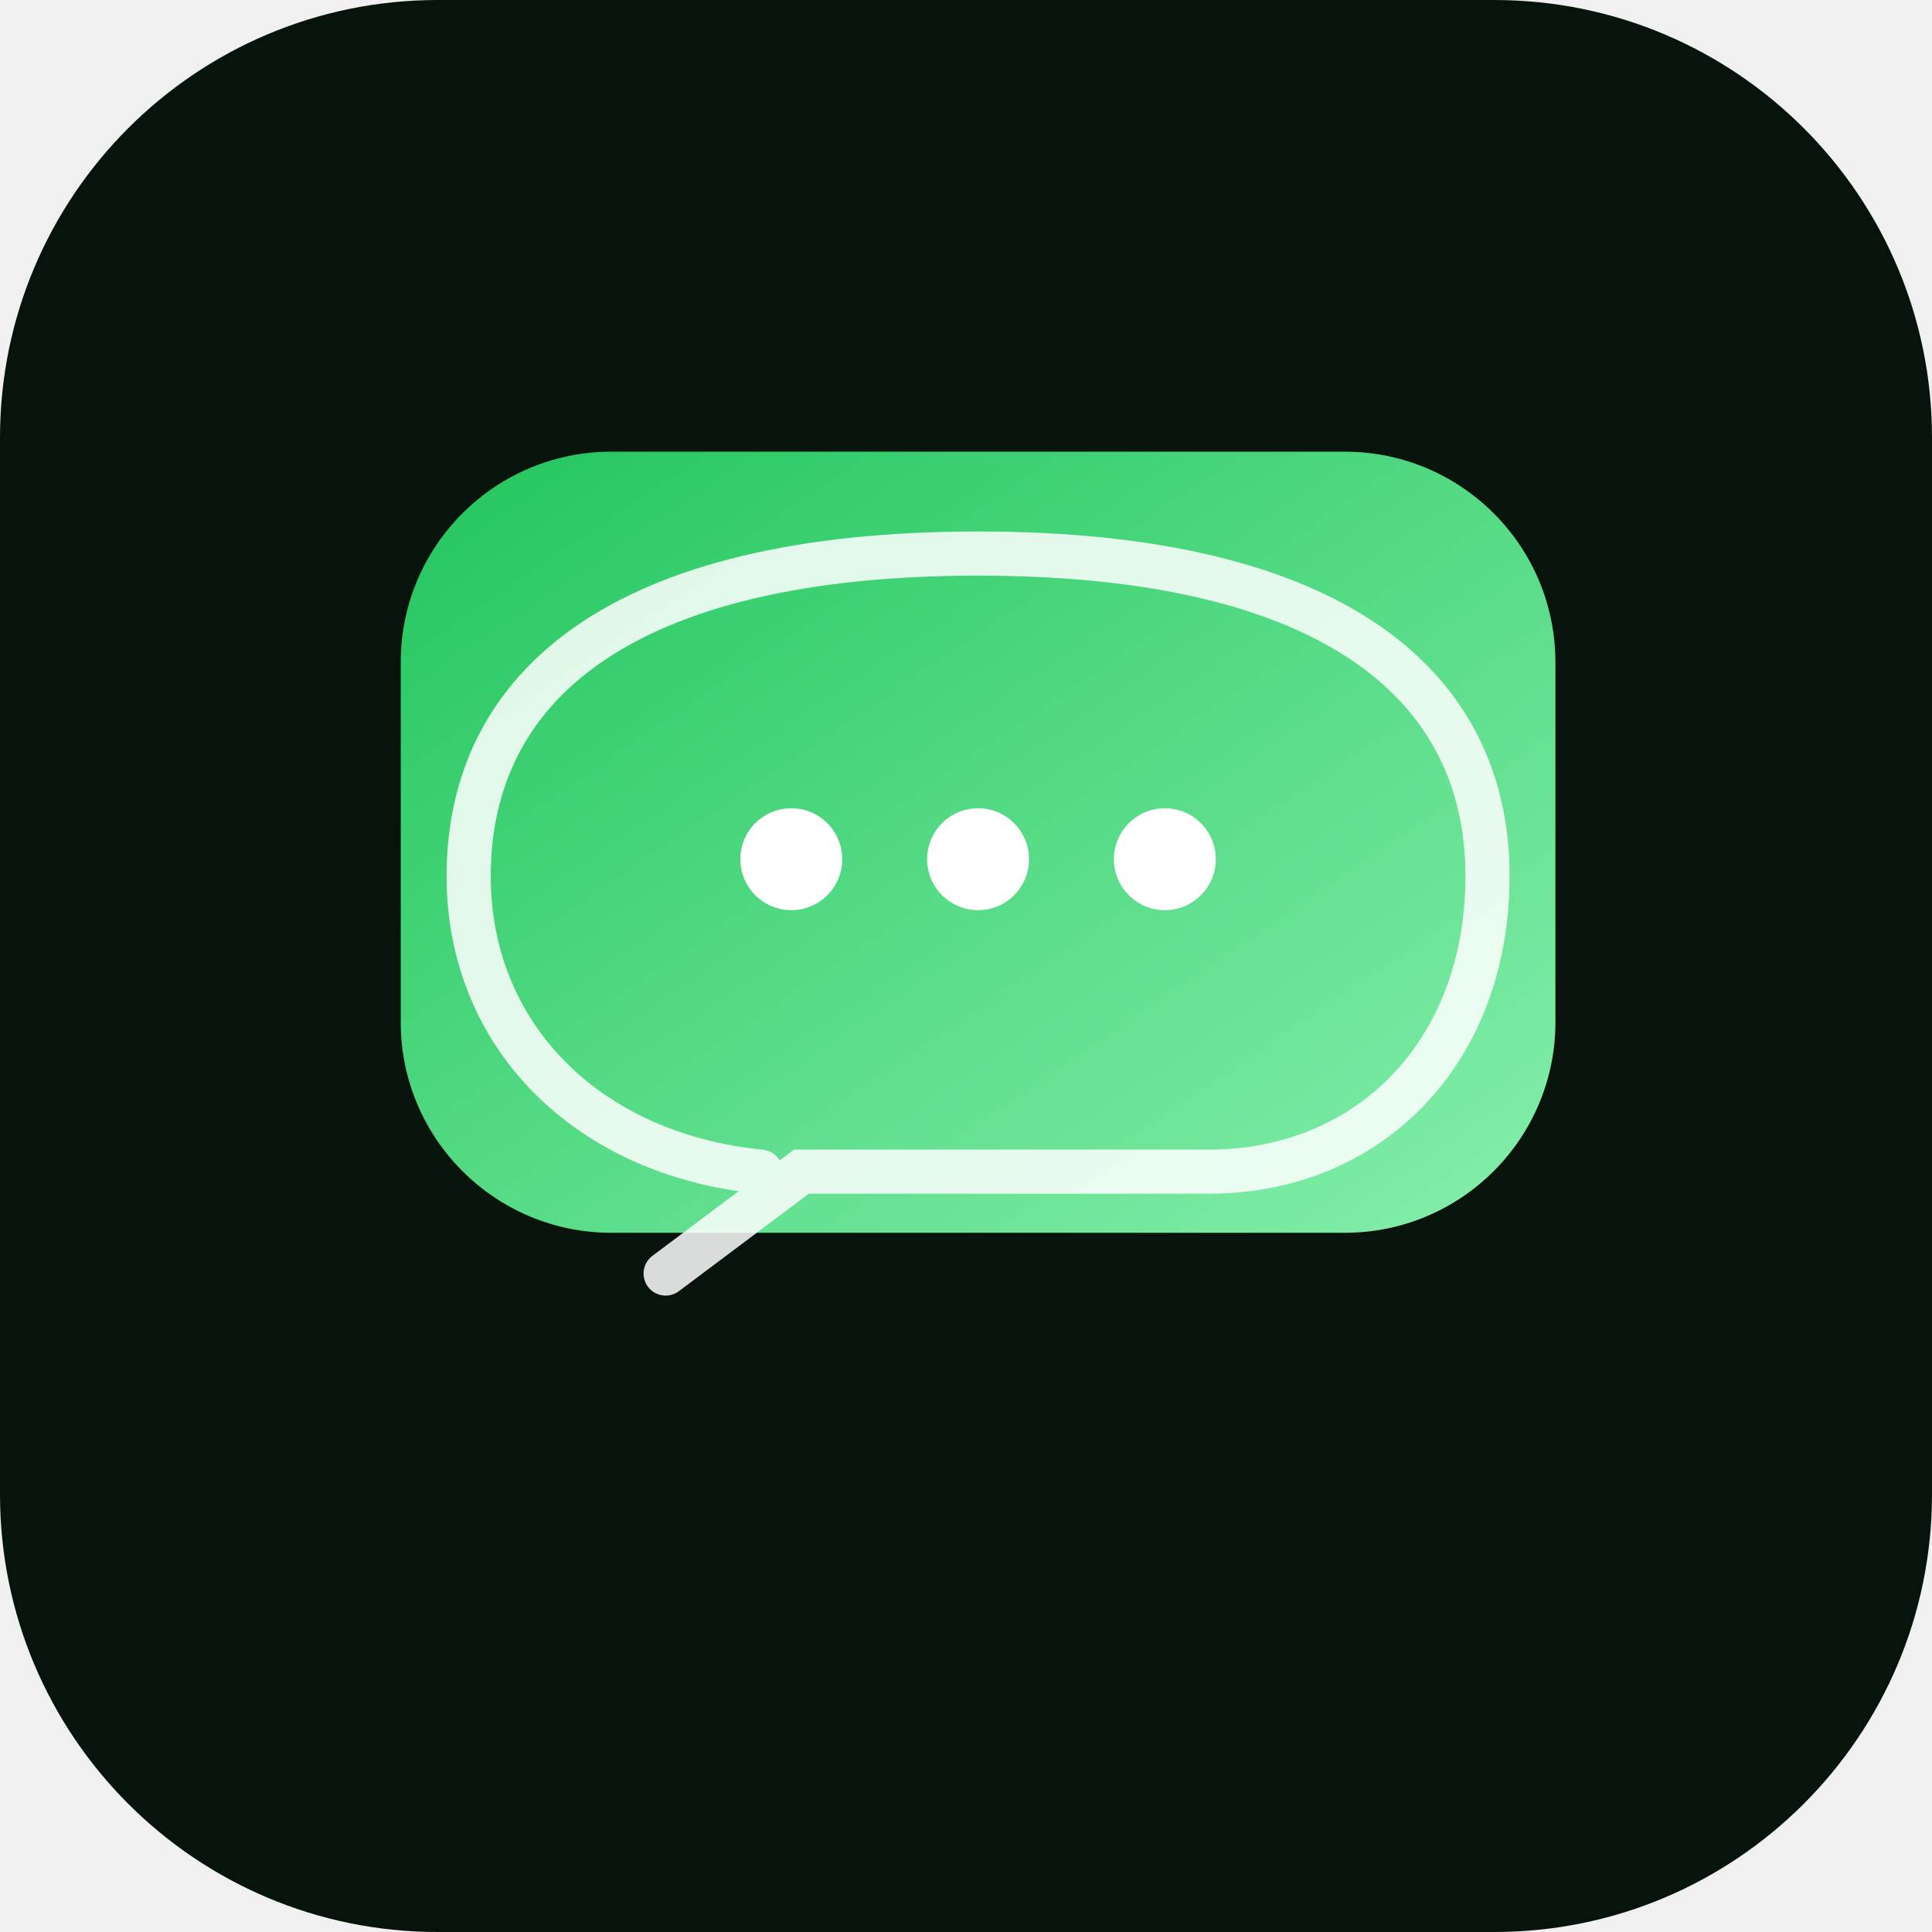
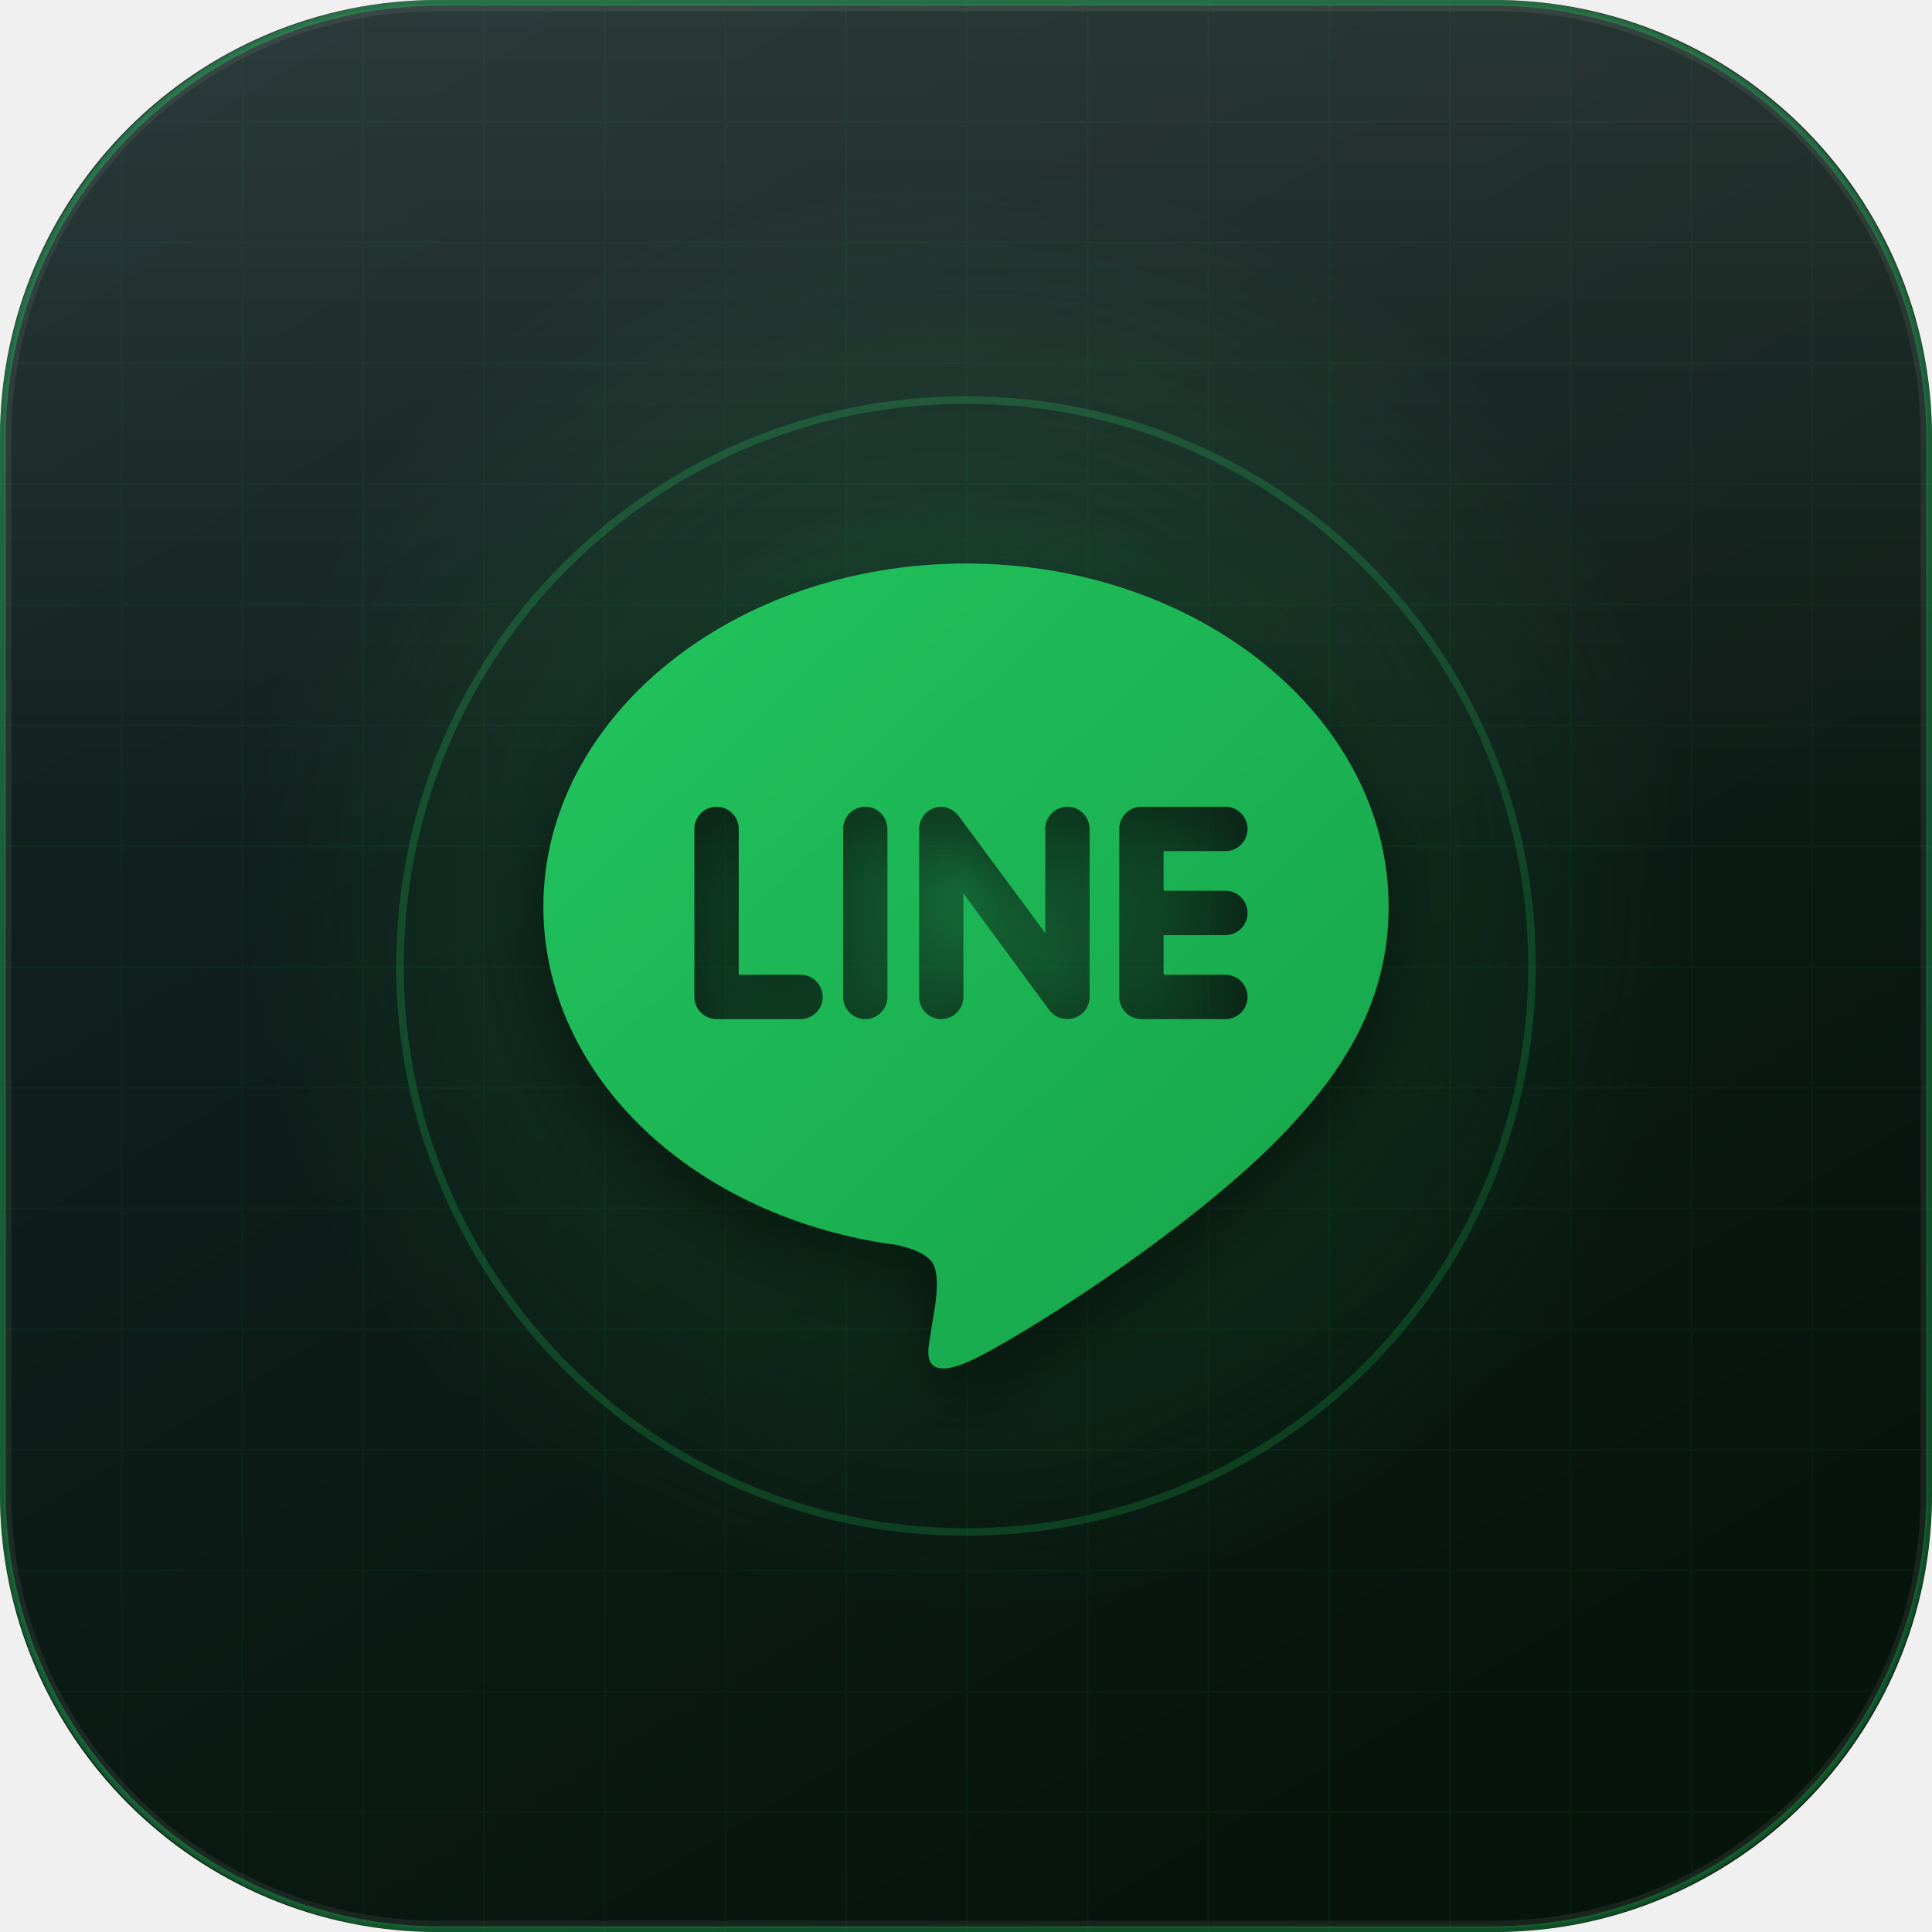
- <svg xmlns="http://www.w3.org/2000/svg" width="512" height="512" viewBox="0 0 512 512">
+ <svg xmlns="http://www.w3.org/2000/svg" width="512" height="512" viewBox="0 0 512 512" role="img" aria-label="LINE Bot AI logo">
  <defs>
-     <linearGradient id="g" x1="0" y1="0" x2="1" y2="1">
-       <stop stop-color="#22c55e" />
-       <stop offset="1" stop-color="#86efac" />
+     <linearGradient id="gradL" x1="0" y1="0" x2="1" y2="1">
+       <stop offset="0" stop-color="#22c55e" />
+       <stop offset="1" stop-color="#16a34a" />
    </linearGradient>
+     <linearGradient id="bggL" x1="0" y1="0" x2="0.6" y2="1">
+       <stop offset="0" stop-color="#152626" />
+       <stop offset="1" stop-color="#07140c" />
+     </linearGradient>
+     <radialGradient id="glowL" cx="0.5" cy="0.5" r="0.5">
+       <stop offset="0" stop-color="#22c55e" stop-opacity="0.55" />
+       <stop offset="0.55" stop-color="#16a34a" stop-opacity="0.12" />
+       <stop offset="1" stop-color="#22c55e" stop-opacity="0" />
+     </radialGradient>
+     <filter id="blurL" x="-60%" y="-60%" width="220%" height="220%">
+       <feGaussianBlur stdDeviation="9" />
+     </filter>
+     <linearGradient id="sheenL" x1="0" y1="0" x2="0" y2="1">
+       <stop offset="0" stop-color="#ffffff" stop-opacity="0.10" />
+       <stop offset="0.45" stop-color="#ffffff" stop-opacity="0" />
+     </linearGradient>
+     <pattern id="gridL" width="32" height="32" patternUnits="userSpaceOnUse">
+       <path d="M32 0H0V32" fill="none" stroke="#22c55e" stroke-opacity="0.05" stroke-width="1" />
+     </pattern>
  </defs>
-   <rect width="512" height="512" rx="116" fill="#07140c" />
-   <g transform="scale(.9) translate(28 28)">
-     <rect x="90" y="105" width="340" height="230" rx="62" fill="url(#g)" />
-     <path d="M168 347 L208 317 H328 C375 317 410 282 410 230 C410 174 365 135 260 135 C155 135 110 174 110 230 C110 277 145 312 196 317" fill="none" stroke="white" stroke-opacity=".85" stroke-width="13" stroke-linecap="round" />
-     <circle cx="205" cy="225" r="15" fill="white" />
-     <circle cx="260" cy="225" r="15" fill="white" />
-     <circle cx="315" cy="225" r="15" fill="white" />
+   <rect width="512" height="512" rx="116" fill="url(#bggL)" />
+   <rect width="512" height="512" rx="116" fill="url(#gridL)" />
+   <circle cx="256" cy="236" r="190" fill="url(#glowL)" />
+   <circle cx="256" cy="256" r="150" fill="none" stroke="url(#gradL)" stroke-opacity="0.25" stroke-width="2" />
+   <rect width="512" height="512" rx="116" fill="url(#sheenL)" />
+   <g filter="url(#blurL)" opacity="0.45">
+     <g transform="translate(144.00 152.00) scale(9.3333)" fill="#000000">
+       <path d="M19.365 9.863c.349 0 .63.285.63.631 0 .345-.281.63-.63.63H17.61v1.125h1.755c.349 0 .63.283.63.63 0 .344-.281.629-.63.629h-2.386c-.345 0-.627-.285-.627-.629V8.108c0-.345.282-.63.63-.63h2.386c.346 0 .627.285.627.63 0 .349-.281.63-.63.63H17.61v1.125h1.755zm-3.855 3.016c0 .27-.174.51-.432.596-.064.021-.133.031-.199.031-.211 0-.391-.09-.51-.25l-2.443-3.317v2.94c0 .344-.279.629-.631.629-.346 0-.626-.285-.626-.629V8.108c0-.27.173-.51.43-.595.06-.023.136-.033.194-.033.195 0 .375.104.495.254l2.462 3.33V8.108c0-.345.282-.63.63-.63.345 0 .63.285.63.63v4.771zm-5.741 0c0 .344-.282.629-.631.629-.345 0-.627-.285-.627-.629V8.108c0-.345.282-.63.63-.63.346 0 .628.285.628.63v4.771zm-2.466.629H4.917c-.345 0-.63-.285-.63-.629V8.108c0-.345.285-.63.63-.63.348 0 .63.285.63.63v4.141h1.756c.348 0 .629.283.629.63 0 .344-.282.629-.629.629M24 10.314C24 4.943 18.615.572 12 .572S0 4.943 0 10.314c0 4.811 4.27 8.842 10.035 9.608.391.082.923.258 1.058.59.12.301.079.766.038 1.08l-.164 1.02c-.045.301-.24 1.186 1.049.645 1.291-.539 6.916-4.078 9.436-6.975C23.176 14.393 24 12.458 24 10.314" />
+     </g>
  </g>
+   <g transform="translate(144.00 144.00) scale(9.3333)" fill="url(#gradL)">
+     <path d="M19.365 9.863c.349 0 .63.285.63.631 0 .345-.281.63-.63.63H17.61v1.125h1.755c.349 0 .63.283.63.63 0 .344-.281.629-.63.629h-2.386c-.345 0-.627-.285-.627-.629V8.108c0-.345.282-.63.63-.63h2.386c.346 0 .627.285.627.63 0 .349-.281.63-.63.63H17.61v1.125h1.755zm-3.855 3.016c0 .27-.174.51-.432.596-.064.021-.133.031-.199.031-.211 0-.391-.09-.51-.25l-2.443-3.317v2.94c0 .344-.279.629-.631.629-.346 0-.626-.285-.626-.629V8.108c0-.27.173-.51.43-.595.06-.023.136-.033.194-.033.195 0 .375.104.495.254l2.462 3.33V8.108c0-.345.282-.63.63-.63.345 0 .63.285.63.63v4.771zm-5.741 0c0 .344-.282.629-.631.629-.345 0-.627-.285-.627-.629V8.108c0-.345.282-.63.63-.63.346 0 .628.285.628.63v4.771zm-2.466.629H4.917c-.345 0-.63-.285-.63-.629V8.108c0-.345.285-.63.63-.63.348 0 .63.285.63.63v4.141h1.756c.348 0 .629.283.629.63 0 .344-.282.629-.629.629M24 10.314C24 4.943 18.615.572 12 .572S0 4.943 0 10.314c0 4.811 4.27 8.842 10.035 9.608.391.082.923.258 1.058.59.12.301.079.766.038 1.08l-.164 1.02c-.045.301-.24 1.186 1.049.645 1.291-.539 6.916-4.078 9.436-6.975C23.176 14.393 24 12.458 24 10.314" />
+   </g>
+   <rect x="2" y="2" width="508" height="508" rx="114" fill="none" stroke="#ffffff" stroke-opacity="0.07" stroke-width="2" />
+   <rect x="0.75" y="0.75" width="510.5" height="510.5" rx="116" fill="none" stroke="url(#gradL)" stroke-opacity="0.4" stroke-width="1.5" />
</svg>
